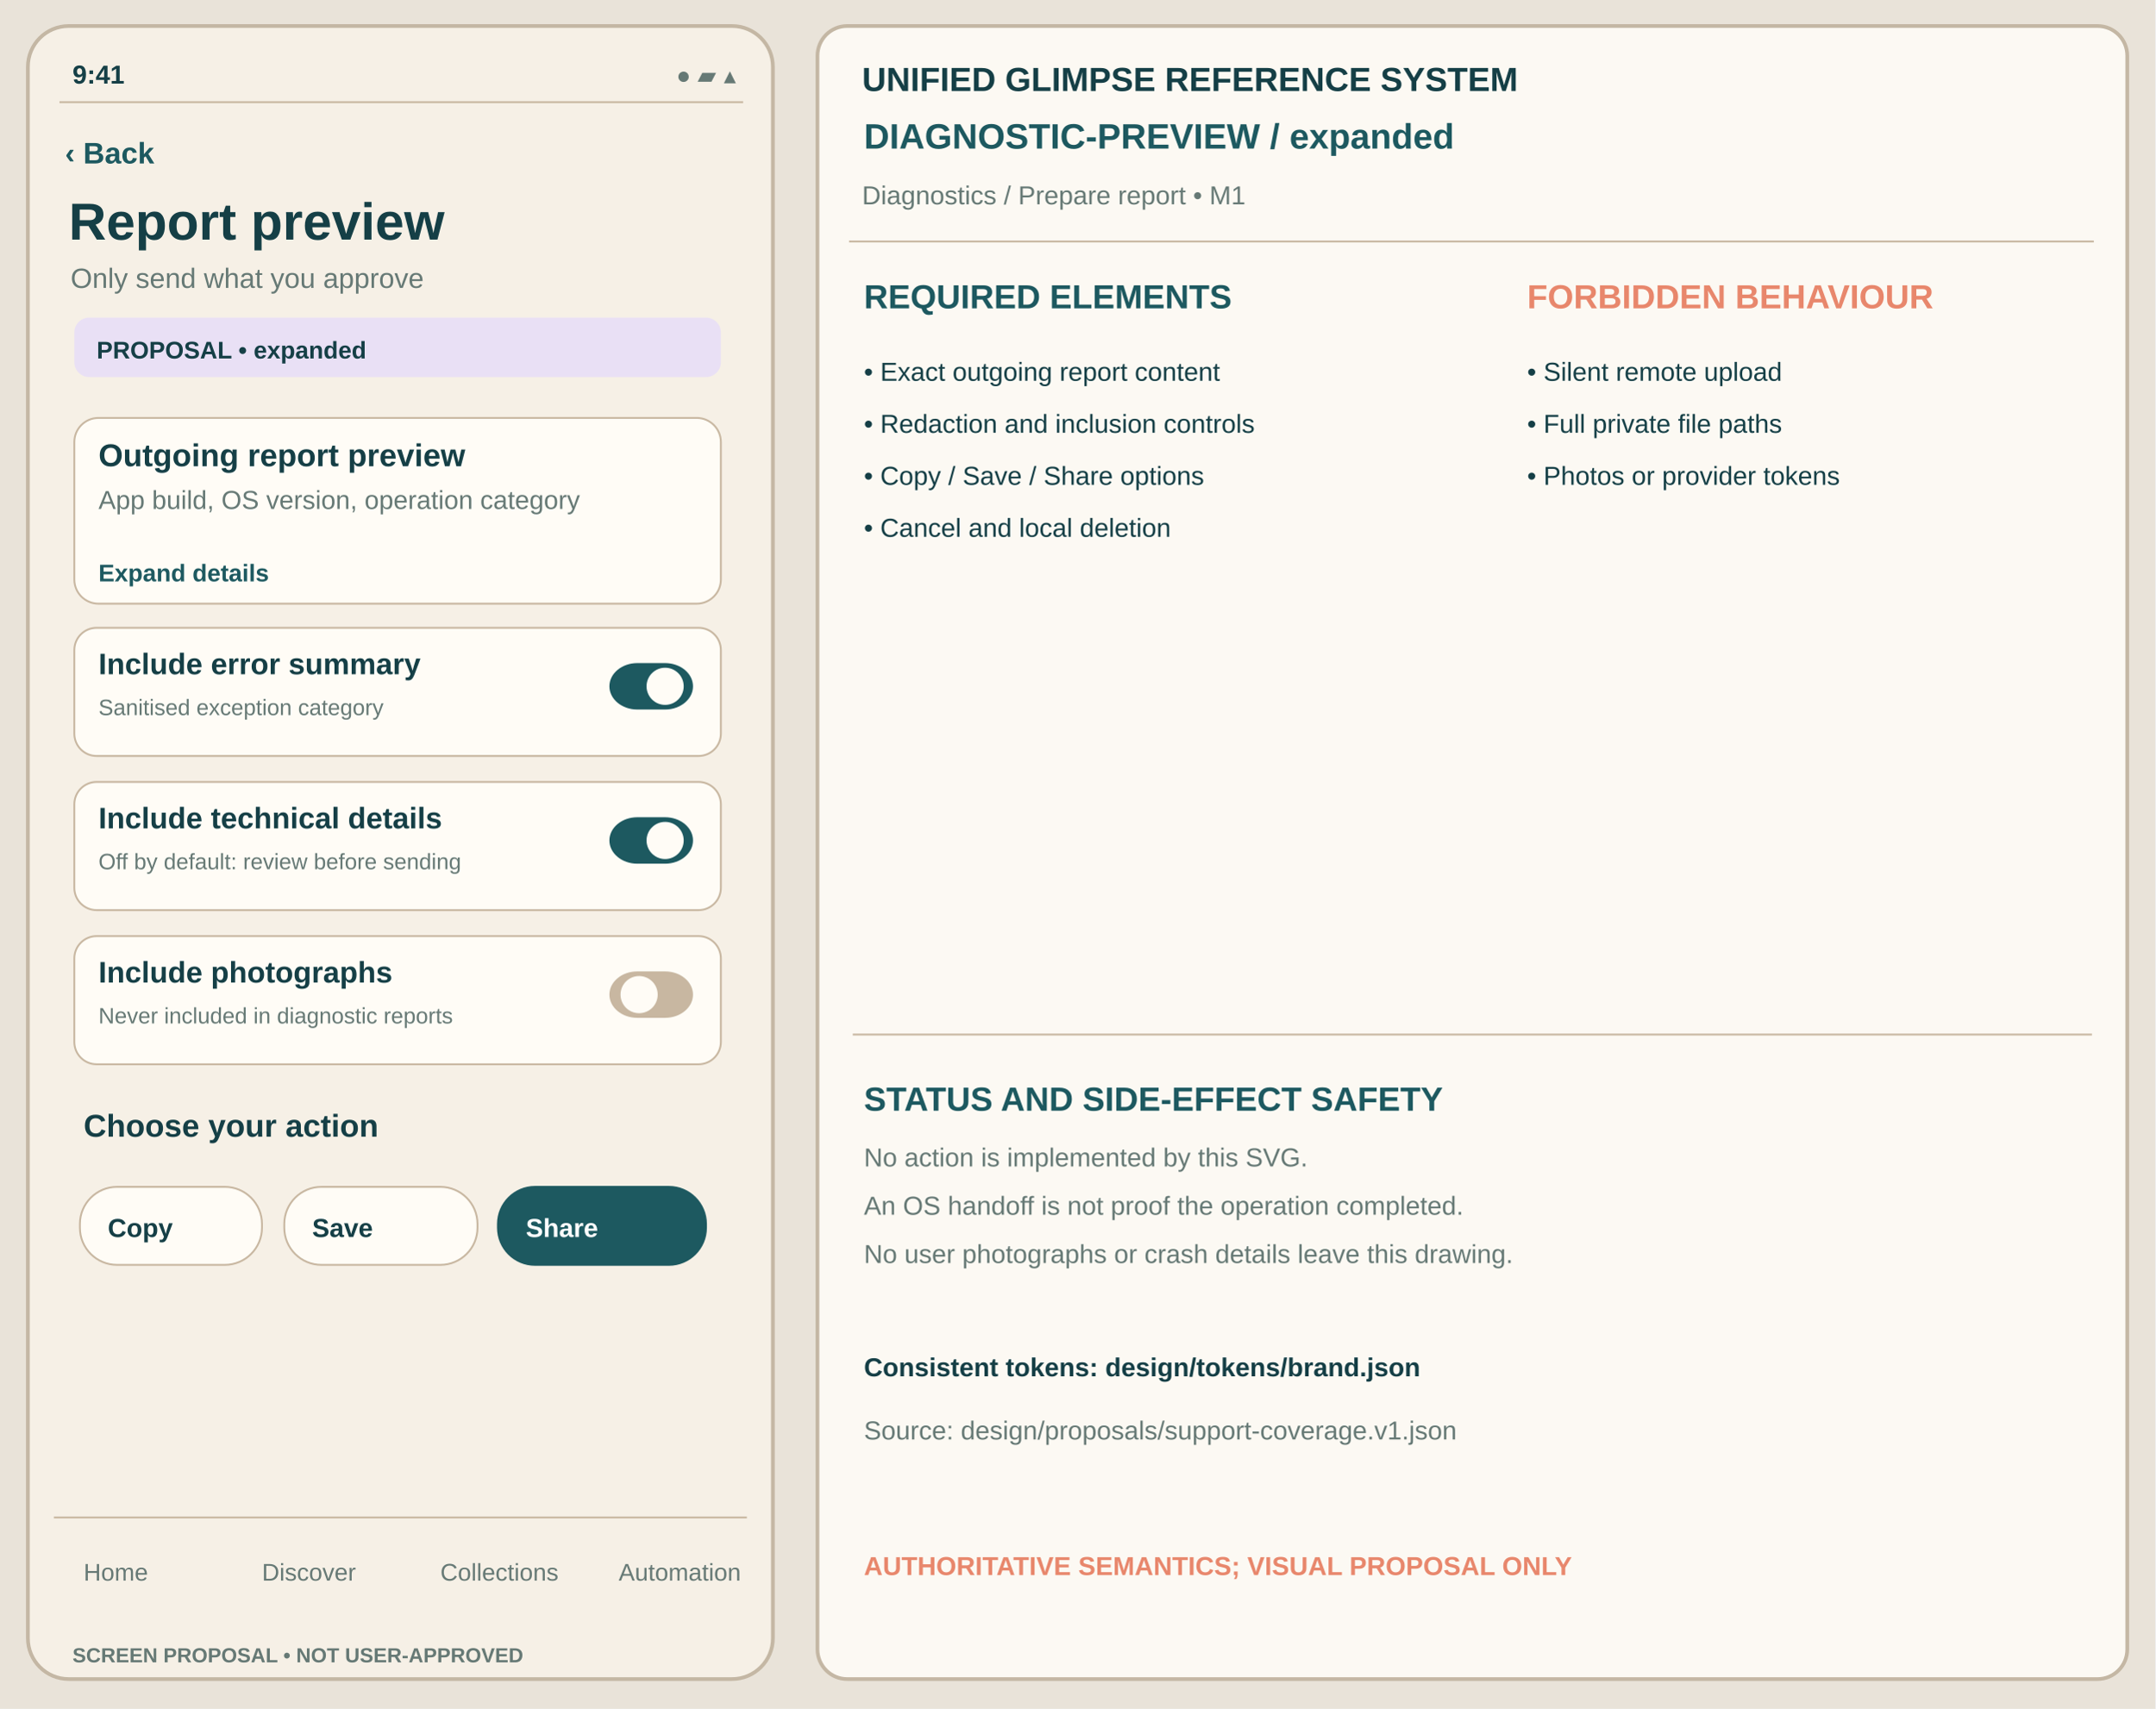
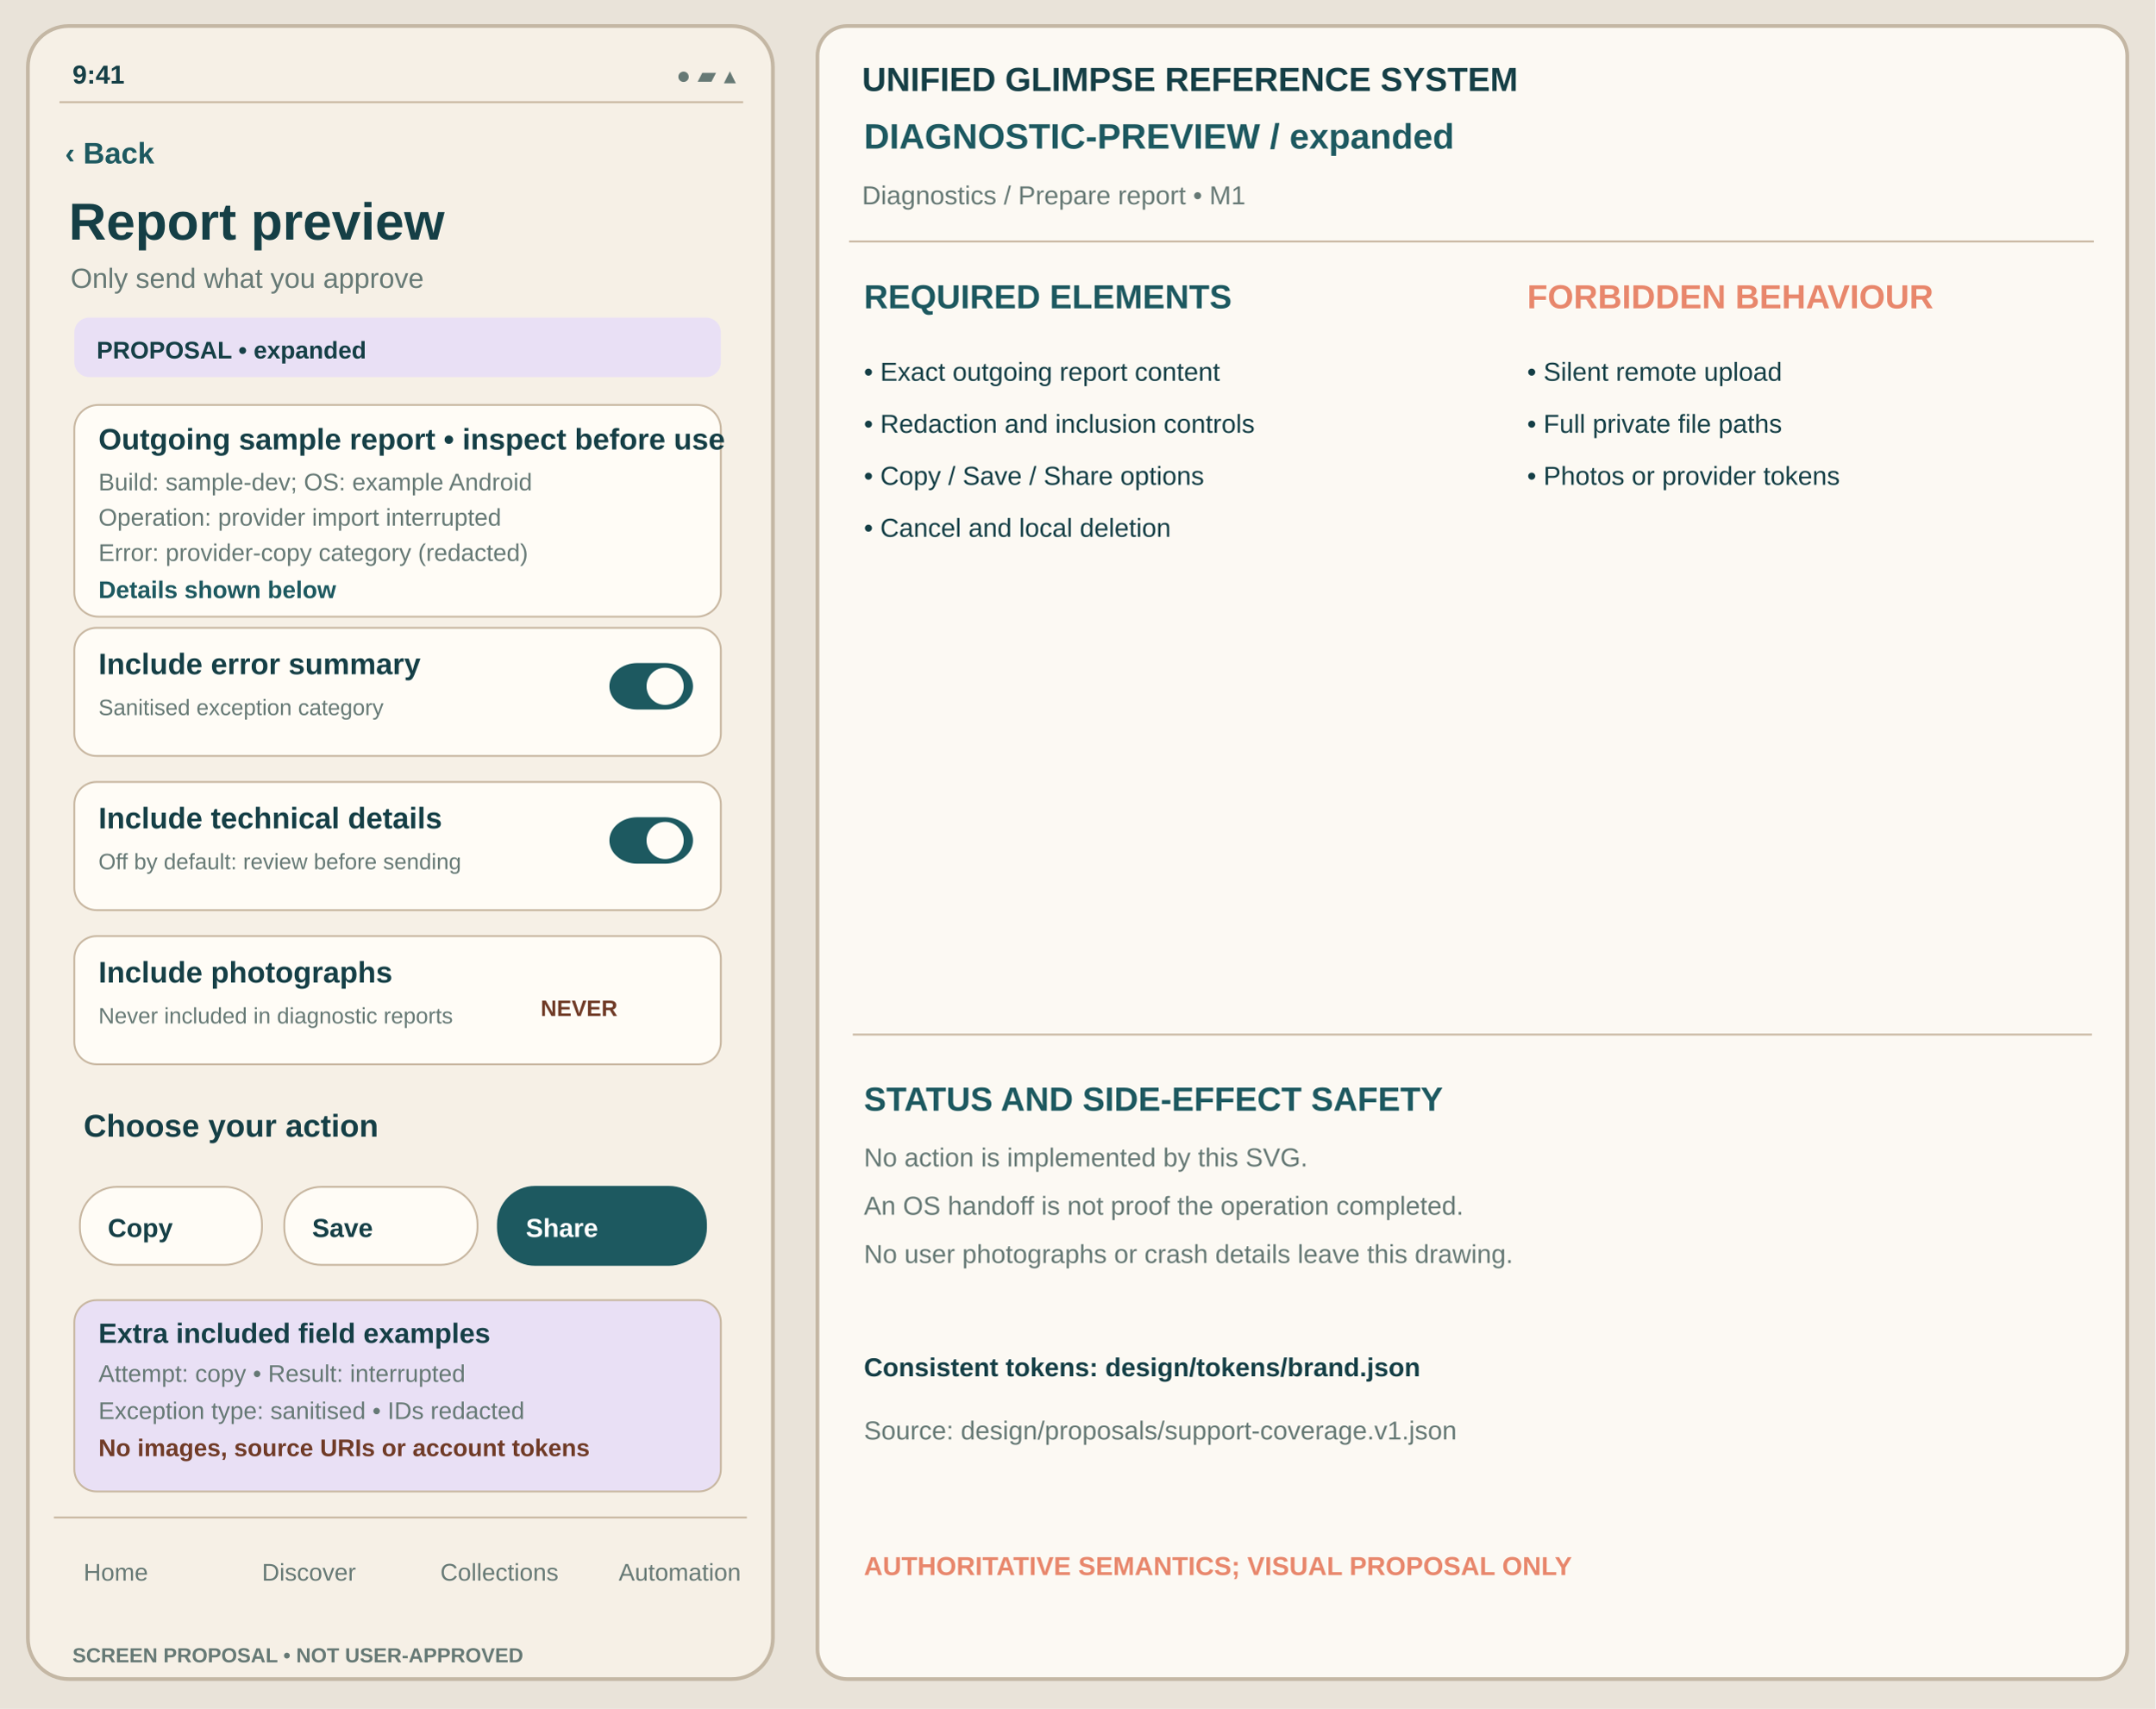
<svg xmlns="http://www.w3.org/2000/svg" viewBox="0 0 1160 920" width="1160" height="920" role="img" aria-label="Report preview expanded unapproved Glimpse visual reference">
  <rect width="1160" height="920" fill="#E9E3D9" />
  <rect x="15" y="14" width="401" height="890" rx="22" fill="#F6F0E6" stroke="#C4B7A4" stroke-width="2" />
  <text x="39" y="45" font-family="Arial,Helvetica,sans-serif" fill="#153F46" font-size="14" font-weight="600">9:41</text>
  <text x="364" y="45" font-family="Arial,Helvetica,sans-serif" fill="#667975" font-size="13" font-weight="400">●  ▰  ▴</text>
  <path d="M32 55h368" stroke="#C8B7A1" />
  <text x="35" y="88" font-family="Arial,Helvetica,sans-serif" fill="#1D5960" font-size="16" font-weight="650">‹ Back</text>
  <text x="37" y="129" font-family="Arial,Helvetica,sans-serif" fill="#153F46" font-size="28" font-weight="700">Report preview</text>
  <text x="38" y="155" font-family="Arial,Helvetica,sans-serif" fill="#667975" font-size="15" font-weight="400">Only send what you approve</text>
  <rect x="40" y="171" width="348" height="32" rx="8" fill="#E9E0F5" stroke="none" stroke-width="1" />
  <text x="52" y="193" font-family="Arial,Helvetica,sans-serif" fill="#153F46" font-size="13" font-weight="650">PROPOSAL • expanded</text>
-   <rect x="40" y="225" width="348" height="100" rx="13" fill="#FFFCF6" stroke="#C8B7A1" stroke-width="1" />
-   <text x="53" y="251" font-family="Arial,Helvetica,sans-serif" fill="#153F46" font-size="17" font-weight="650">Outgoing report preview</text>
-   <text x="53" y="274" font-family="Arial,Helvetica,sans-serif" fill="#667975" font-size="14" font-weight="400">App build, OS version, operation category</text>
-   <text x="53" y="313" font-family="Arial,Helvetica,sans-serif" fill="#1D5960" font-size="13" font-weight="650">Expand details</text>
+   <rect x="40" y="218" width="348" height="114" rx="13" fill="#FFFCF6" stroke="#C8B7A1" />
+   <text x="53" y="242" font-family="Arial,Helvetica,sans-serif" fill="#153F46" font-size="16" font-weight="700">Outgoing sample report • inspect before use</text>
+   <text x="53" y="264" font-family="Arial,Helvetica,sans-serif" fill="#667975" font-size="13">Build: sample-dev; OS: example Android</text>
+   <text x="53" y="283" font-family="Arial,Helvetica,sans-serif" fill="#667975" font-size="13">Operation: provider import interrupted</text>
+   <text x="53" y="302" font-family="Arial,Helvetica,sans-serif" fill="#667975" font-size="13">Error: provider-copy category (redacted)</text>
+   <text x="53" y="322" font-family="Arial,Helvetica,sans-serif" fill="#1D5960" font-size="13" font-weight="650">Details shown below</text>
  <rect x="40" y="338" width="348" height="69" rx="12" fill="#FFFCF6" stroke="#C8B7A1" stroke-width="1" />
  <text x="53" y="363" font-family="Arial,Helvetica,sans-serif" fill="#153F46" font-size="16" font-weight="650">Include error summary</text>
  <text x="53" y="385" font-family="Arial,Helvetica,sans-serif" fill="#667975" font-size="12" font-weight="400">Sanitised exception category</text>
  <rect x="328" y="357" width="45" height="25" rx="15" fill="#1D5960" stroke="none" stroke-width="1" />
  <circle cx="358" cy="369.5" r="10" fill="#FFFCF6" />
  <rect x="40" y="421" width="348" height="69" rx="12" fill="#FFFCF6" stroke="#C8B7A1" stroke-width="1" />
  <text x="53" y="446" font-family="Arial,Helvetica,sans-serif" fill="#153F46" font-size="16" font-weight="650">Include technical details</text>
  <text x="53" y="468" font-family="Arial,Helvetica,sans-serif" fill="#667975" font-size="12" font-weight="400">Off by default: review before sending</text>
  <rect x="328" y="440" width="45" height="25" rx="15" fill="#1D5960" stroke="none" stroke-width="1" />
  <circle cx="358" cy="452.5" r="10" fill="#FFFCF6" />
  <rect x="40" y="504" width="348" height="69" rx="12" fill="#FFFCF6" stroke="#C8B7A1" stroke-width="1" />
  <text x="53" y="529" font-family="Arial,Helvetica,sans-serif" fill="#153F46" font-size="16" font-weight="650">Include photographs</text>
  <text x="53" y="551" font-family="Arial,Helvetica,sans-serif" fill="#667975" font-size="12" font-weight="400">Never included in diagnostic reports</text>
-   <rect x="328" y="523" width="45" height="25" rx="15" fill="#C8B7A1" stroke="none" stroke-width="1" />
-   <circle cx="344" cy="535.5" r="10" fill="#FFFCF6" />
+   <text x="291" y="547" font-family="Arial,Helvetica,sans-serif" fill="#703B27" font-size="12" font-weight="650">NEVER</text>
  <text x="45" y="612" font-family="Arial,Helvetica,sans-serif" fill="#153F46" font-size="17" font-weight="650">Choose your action</text>
  <rect x="43" y="639" width="98" height="42" rx="20" fill="#FFFCF6" stroke="#C8B7A1" stroke-width="1" />
  <text x="58" y="666" font-family="Arial,Helvetica,sans-serif" fill="#153F46" font-size="14" font-weight="650">Copy</text>
  <rect x="153" y="639" width="104" height="42" rx="20" fill="#FFFCF6" stroke="#C8B7A1" stroke-width="1" />
  <text x="168" y="666" font-family="Arial,Helvetica,sans-serif" fill="#153F46" font-size="14" font-weight="650">Save</text>
  <rect x="268" y="639" width="112" height="42" rx="20" fill="#1D5960" stroke="#1D5960" stroke-width="1" />
  <text x="283" y="666" font-family="Arial,Helvetica,sans-serif" fill="#FFFFFF" font-size="14" font-weight="650">Share</text>
+   <rect x="40" y="700" width="348" height="103" rx="12" fill="#E9E0F5" stroke="#C8B7A1" />
+   <text x="53" y="723" font-family="Arial,Helvetica,sans-serif" fill="#153F46" font-size="15" font-weight="700">Extra included field examples</text>
+   <text x="53" y="744" font-family="Arial,Helvetica,sans-serif" fill="#667975" font-size="13">Attempt: copy • Result: interrupted</text>
+   <text x="53" y="764" font-family="Arial,Helvetica,sans-serif" fill="#667975" font-size="13">Exception type: sanitised • IDs redacted</text>
+   <text x="53" y="784" font-family="Arial,Helvetica,sans-serif" fill="#703B27" font-size="13" font-weight="700">No images, source URIs or account tokens</text>
  <path d="M29 817h373" stroke="#C8B7A1" />
  <text x="45" y="851" font-family="Arial,Helvetica,sans-serif" fill="#667975" font-size="13" font-weight="500">Home</text>
  <text x="141" y="851" font-family="Arial,Helvetica,sans-serif" fill="#667975" font-size="13" font-weight="500">Discover</text>
  <text x="237" y="851" font-family="Arial,Helvetica,sans-serif" fill="#667975" font-size="13" font-weight="500">Collections</text>
  <text x="333" y="851" font-family="Arial,Helvetica,sans-serif" fill="#667975" font-size="13" font-weight="500">Automation</text>
  <text x="39" y="895" font-family="Arial,Helvetica,sans-serif" fill="#667975" font-size="11" font-weight="650">SCREEN PROPOSAL • NOT USER-APPROVED</text>
  <rect x="440" y="14" width="705" height="890" rx="16" fill="#FCF9F3" stroke="#C4B7A4" stroke-width="2" />
  <text x="464" y="49" font-family="Arial,Helvetica,sans-serif" fill="#153F46" font-size="18" font-weight="700">UNIFIED GLIMPSE REFERENCE SYSTEM</text>
  <text x="465" y="80" font-family="Arial,Helvetica,sans-serif" fill="#1D5960" font-size="19" font-weight="650">DIAGNOSTIC-PREVIEW  /  expanded</text>
  <text x="464" y="110" font-family="Arial,Helvetica,sans-serif" fill="#667975" font-size="14" font-weight="400">Diagnostics / Prepare report  •  M1</text>
  <path d="M457 130h670" stroke="#C8B7A1" />
  <text x="465" y="166" font-family="Arial,Helvetica,sans-serif" fill="#1D5960" font-size="18" font-weight="700">REQUIRED ELEMENTS</text>
  <text x="822" y="166" font-family="Arial,Helvetica,sans-serif" fill="#E8876C" font-size="18" font-weight="700">FORBIDDEN BEHAVIOUR</text>
  <text x="465" y="205" font-family="Arial,Helvetica,sans-serif" fill="#153F46" font-size="14" font-weight="400">• Exact outgoing report content</text>
  <text x="465" y="233" font-family="Arial,Helvetica,sans-serif" fill="#153F46" font-size="14" font-weight="400">• Redaction and inclusion controls</text>
  <text x="465" y="261" font-family="Arial,Helvetica,sans-serif" fill="#153F46" font-size="14" font-weight="400">• Copy / Save / Share options</text>
  <text x="465" y="289" font-family="Arial,Helvetica,sans-serif" fill="#153F46" font-size="14" font-weight="400">• Cancel and local deletion</text>
  <text x="822" y="205" font-family="Arial,Helvetica,sans-serif" fill="#153F46" font-size="14" font-weight="400">• Silent remote upload</text>
  <text x="822" y="233" font-family="Arial,Helvetica,sans-serif" fill="#153F46" font-size="14" font-weight="400">• Full private file paths</text>
  <text x="822" y="261" font-family="Arial,Helvetica,sans-serif" fill="#153F46" font-size="14" font-weight="400">• Photos or provider tokens</text>
  <path d="M459 557h667" stroke="#C8B7A1" />
  <text x="465" y="598" font-family="Arial,Helvetica,sans-serif" fill="#1D5960" font-size="18" font-weight="700">STATUS AND SIDE-EFFECT SAFETY</text>
  <text x="465" y="628" font-family="Arial,Helvetica,sans-serif" fill="#667975" font-size="14" font-weight="400">No action is implemented by this SVG.</text>
  <text x="465" y="654" font-family="Arial,Helvetica,sans-serif" fill="#667975" font-size="14" font-weight="400">An OS handoff is not proof the operation completed.</text>
  <text x="465" y="680" font-family="Arial,Helvetica,sans-serif" fill="#667975" font-size="14" font-weight="400">No user photographs or crash details leave this drawing.</text>
  <text x="465" y="741" font-family="Arial,Helvetica,sans-serif" fill="#153F46" font-size="14" font-weight="650">Consistent tokens: design/tokens/brand.json</text>
  <text x="465" y="775" font-family="Arial,Helvetica,sans-serif" fill="#667975" font-size="14" font-weight="400">Source: design/proposals/support-coverage.v1.json</text>
  <text x="465" y="848" font-family="Arial,Helvetica,sans-serif" fill="#E8876C" font-size="14" font-weight="700">AUTHORITATIVE SEMANTICS; VISUAL PROPOSAL ONLY</text>
</svg>
